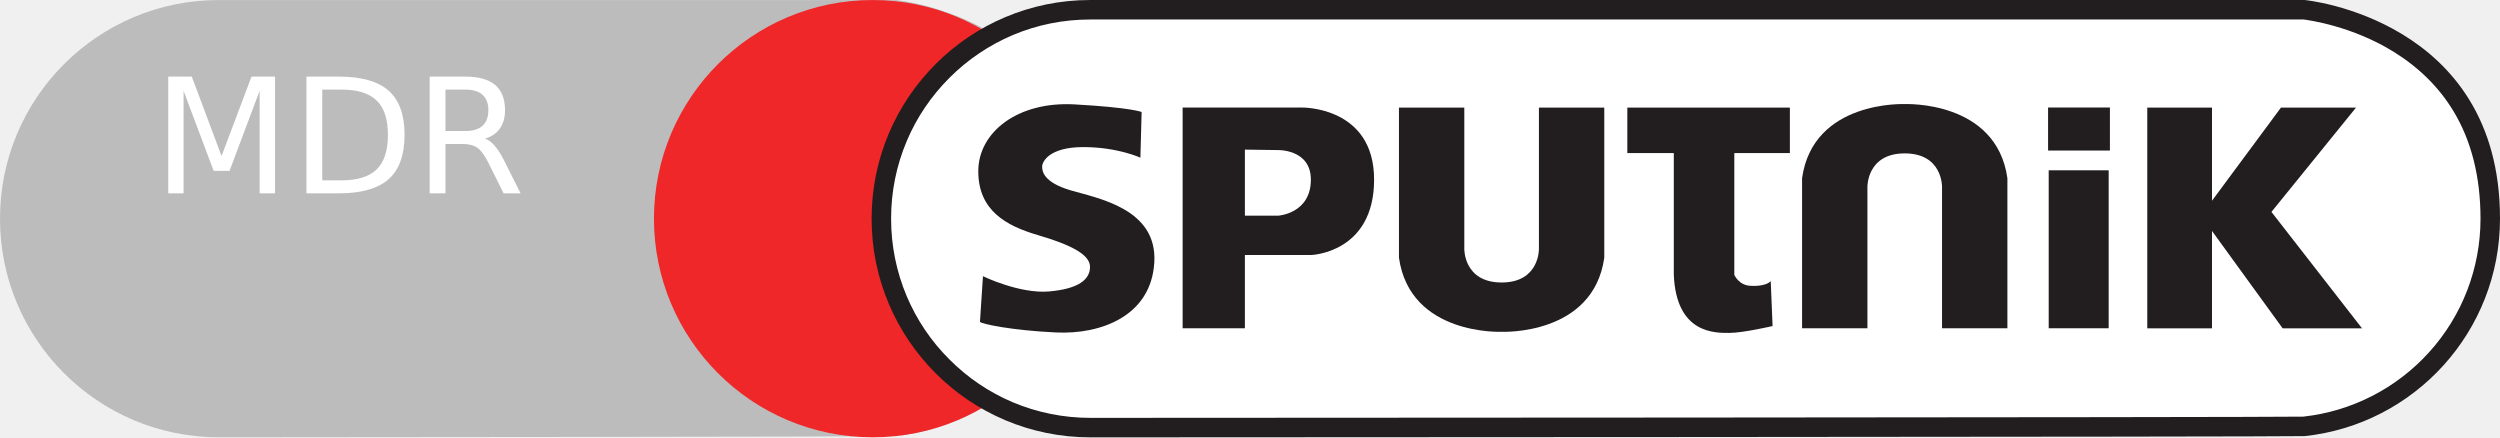
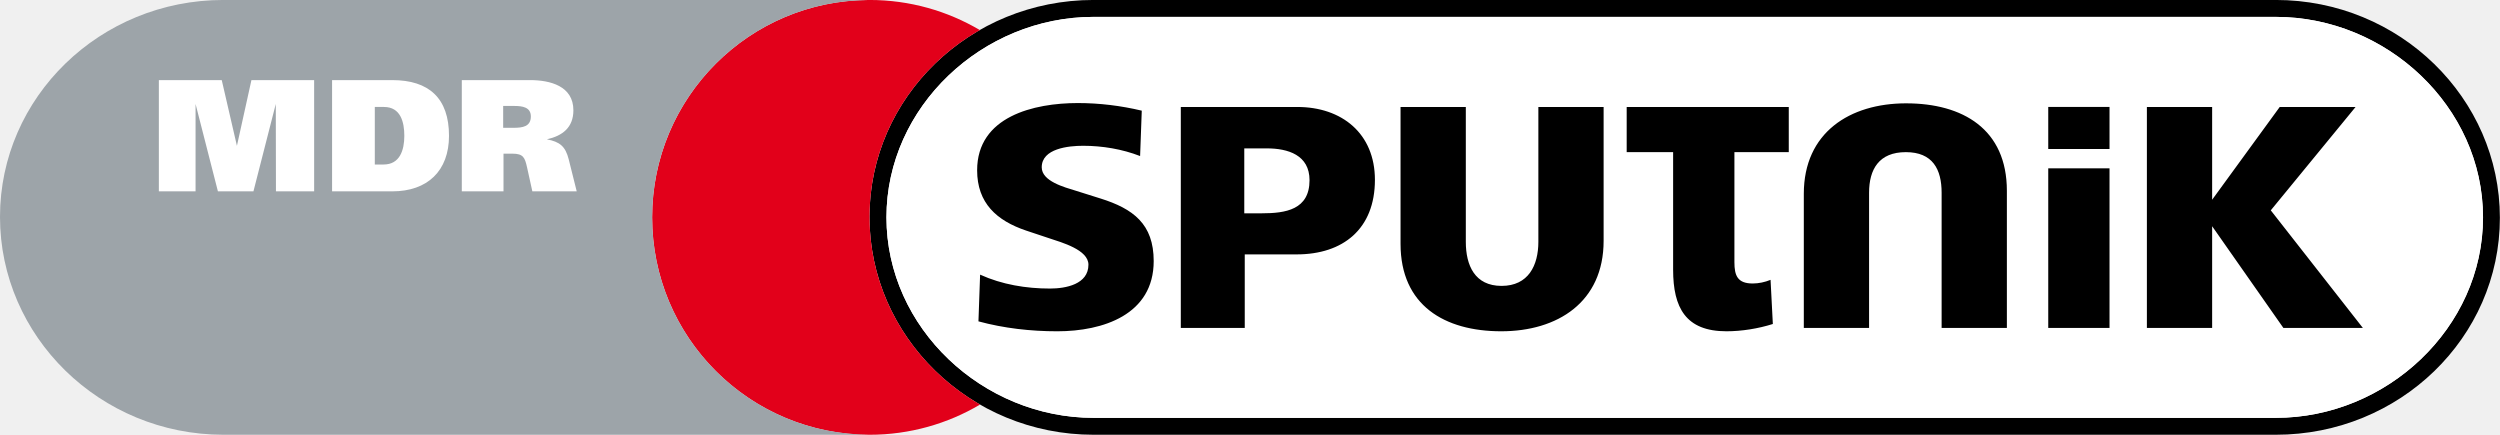
- <svg xmlns="http://www.w3.org/2000/svg" id="svg2" height="74" width="423" version="1.0">
-   <defs id="defs34" />
-   <path d="m 184.649,36.998 c 0,-33.859 -33.053,-36.992 -33.053,-36.992 l -114.588,0 C 16.579,0.006 2.4694e-5,16.57 2.4694e-5,36.998 c 0,20.429 16.579,36.992 37.007,36.992 1.328,0 113.29,-0.075 114.588,-0.209 l 0,0 C 170.174,71.812 184.649,56.099 184.649,36.998" id="path3775" style="fill:#bdbcbc;fill-rule:nonzero;stroke:none" />
-   <path d="m 184.649,36.998 c 0,20.429 -16.564,36.992 -36.992,36.992 -20.444,0 -37.007,-16.564 -37.007,-36.992 0,-20.429 16.564,-36.992 37.007,-36.992 20.429,0 36.992,16.564 36.992,36.992" id="path3779" style="fill:#ef2728;fill-rule:nonzero;stroke:none" />
-   <path d="m 184.476,1.647 c -19.489,0 -35.351,15.862 -35.351,35.351 0,19.489 15.862,35.351 35.351,35.351 2,0 202.332,-0.075 205.376,-0.209 17.922,-1.91 31.501,-17.011 31.501,-35.142 0,-31.576 -29.606,-35.157 -31.486,-35.351 l -205.391,0 z" id="path3783" style="fill:#ffffff;fill-rule:nonzero;stroke:none" />
-   <path d="m 389.604,70.508 c 0,0 0,0 0.015,0 -0.015,0 -0.015,0 -0.015,0 m 0.164,-0.015 c 0,0 0.015,0 0.015,0 0,0 -0.015,0 -0.015,0 m -205.286,0.209 c -4.551,0 -8.968,-0.895 -13.132,-2.641 -3.999,-1.701 -7.61,-4.133 -10.699,-7.237 -3.104,-3.089 -5.536,-6.7 -7.237,-10.714 -1.746,-4.148 -2.641,-8.565 -2.641,-13.117 0,-4.551 0.895,-8.953 2.641,-13.117 1.701,-4.014 4.133,-7.61 7.237,-10.714 3.089,-3.089 6.7,-5.521 10.699,-7.222 4.163,-1.761 8.58,-2.641 13.132,-2.641 l 205.286,0 c 1.059,0.134 8.207,1.134 15.191,5.432 4.298,2.656 7.715,6.029 10.147,10.043 3.059,5.044 4.596,11.177 4.596,18.22 0,8.386 -3.089,16.415 -8.7,22.607 -5.551,6.133 -13.117,9.998 -21.294,10.893 -5.82,0.134 -203.257,0.209 -205.227,0.209 M 389.947,1.6725e-5 l -205.465,0 c -20.444,0 -37.007,16.564 -37.007,36.992 0,20.444 16.564,37.007 37.007,37.007 1.328,0 204.167,-0.075 205.465,-0.209 18.578,-1.97 33.053,-17.698 33.053,-36.798 0,-33.859 -33.053,-36.992 -33.053,-36.992" id="path3787" style="fill:#221e1f;fill-rule:nonzero;stroke:none" />
-   <path d="m 399.654,55.553 -15.325,-19.697 14.31,-17.653 -12.699,0 -11.669,15.758 0,-15.758 -10.953,0 0,37.351 10.953,0 0,-16.474 11.953,16.474 13.43,0 z" id="path3791" style="fill:#221e1f;fill-rule:nonzero;stroke:none" />
-   <path style="fill:#221e1f;fill-rule:nonzero;stroke:none" id="path3793" d="m 356.996,25.472 -10.461,0 0,-7.282 10.461,0 0,7.282 z" />
-   <path style="fill:#221e1f;fill-rule:nonzero;stroke:none" id="path3795" d="m 356.787,28.815 -10.147,0 0,26.726 10.147,0 0,-26.726 z" />
-   <path d="m 302.846,25.902 0,-7.7 -27.502,0 0,7.7 7.864,0 0,20.608 c 0.418,10.028 7.058,9.819 9.386,9.819 2.343,0 7.327,-1.164 7.327,-1.164 l -0.313,-7.595 c -0.985,0.985 -3.298,0.791 -3.298,0.791 -2.059,0 -2.865,-1.85 -2.865,-1.85 l 0,-20.608 9.401,0 z" id="path3799" style="fill:#221e1f;fill-rule:nonzero;stroke:none" />
-   <path d="m 322.28,25.954 c -6.432,0 -6.312,5.685 -6.312,5.685 l 0,23.906 -11.057,0 0,-25.398 c 1.865,-13.221 17.37,-12.535 17.37,-12.535 0,0 15.504,-0.686 17.37,12.535 l 0,25.398 -11.057,0 0,-23.906 c 0,0 0.119,-5.685 -6.312,-5.685" id="path3803" style="fill:#221e1f;fill-rule:nonzero;stroke:none" />
-   <path d="m 254.075,47.798 c 6.432,0 6.312,-5.685 6.312,-5.685 l 0,-23.906 11.057,0 0,25.398 c -1.865,13.221 -17.37,12.535 -17.37,12.535 0,0 -15.504,0.686 -17.37,-12.535 l 0,-25.398 11.057,0 0,23.906 c 0,0 -0.119,5.685 6.312,5.685" id="path3807" style="fill:#221e1f;fill-rule:nonzero;stroke:none" />
-   <path d="m 216.292,36.491 -5.656,0 0,-11.177 5.372,0.075 c 0,0 5.79,-0.284 5.79,5.014 0,5.73 -5.506,6.088 -5.506,6.088 m 4.014,-18.295 -20.205,0 0,37.351 10.535,0 0,-12.4 11.237,0 c 0,0 10.625,-0.358 10.625,-12.759 0,-12.4 -12.192,-12.192 -12.192,-12.192" id="path3811" style="fill:#221e1f;fill-rule:nonzero;stroke:none" />
-   <path d="m 193.163,18.948 -0.209,7.73 c 0,0 -3.865,-1.791 -9.67,-1.791 -5.805,0 -6.954,2.507 -6.954,3.298 0,0.791 0.224,2.656 4.805,4.014 4.581,1.358 14.684,3.074 14.176,12.162 -0.507,9.103 -9.028,12.251 -16.609,11.893 -7.595,-0.358 -12.535,-1.433 -12.893,-1.791 l 0.507,-7.73 c 0,0 6.148,2.999 11.162,2.582 5.014,-0.433 6.954,-2.015 6.954,-4.163 0,-2.149 -3.447,-3.79 -8.819,-5.372 -5.357,-1.567 -10.087,-4.148 -10.087,-10.804 0,-6.655 6.73,-11.863 16.325,-11.311 9.595,0.537 11.311,1.283 11.311,1.283" id="path3815" style="fill:#221e1f;fill-rule:nonzero;stroke:none" />
-   <path d="m 28.468,12.962 3.981,0 5.039,13.438 5.066,-13.438 3.981,0 0,19.748 -2.606,0 0,-17.34 -5.092,13.544 -2.685,0 -5.092,-13.544 0,17.34 -2.592,0 0,-19.748 z" style="fill:#ffffff;fill-rule:nonzero;stroke:none" id="path3415" />
-   <path d="m 54.525,15.158 0,15.356 3.227,0 q 4.087,0 5.979,-1.852 1.905,-1.852 1.905,-5.846 0,-3.968 -1.905,-5.807 -1.891,-1.852 -5.979,-1.852 l -3.227,0 z m -2.672,-2.196 5.489,0 q 5.74,0 8.425,2.394 2.685,2.381 2.685,7.46 0,5.106 -2.698,7.5 -2.698,2.394 -8.412,2.394 l -5.489,0 0,-19.748 z" style="fill:#ffffff;fill-rule:nonzero;stroke:none" id="path3417" />
-   <path d="m 82.063,23.451 q 0.86,0.291 1.667,1.243 0.82,0.952 1.64,2.619 l 2.711,5.397 -2.87,0 -2.526,-5.066 q -0.979,-1.984 -1.905,-2.632 -0.913,-0.648 -2.5,-0.648 l -2.91,0 0,8.346 -2.672,0 0,-19.748 6.031,0 q 3.386,0 5.053,1.415 1.667,1.415 1.667,4.272 0,1.865 -0.873,3.095 -0.86,1.23 -2.513,1.706 z m -6.693,-8.293 0,7.01 3.36,0 q 1.931,0 2.91,-0.886 0.992,-0.899 0.992,-2.632 0,-1.733 -0.992,-2.606 -0.979,-0.886 -2.91,-0.886 l -3.36,0 z" style="fill:#ffffff;fill-rule:nonzero;stroke:none" id="path3419" />
+ <svg xmlns="http://www.w3.org/2000/svg" xml:space="preserve" height="104.35" viewBox="0 0 600 104.349" width="600" version="1.1">
+   <g transform="matrix(1.3333 0 0 -1.3333 -38.8 -160.26)">
+     <g>
+       <path d="m438.75-195.41h-214 1.186c-19.929 0-37.273 16.156-37.273 36.087 0 19.932 17.325 36.087 37.253 36.087h212.84c19.93 0 37.296-16.155 37.296-36.087 0-19.931-17.375-36.087-37.306-36.087zm0.015 75.218h-212.82c-22.276 0-40.333-17.498-40.333-39.044s18.058-39.218 40.333-39.218h212.81c22.276 0 40.335 17.498 40.335 39.044s-18.059 39.218-40.335 39.218" />
+       <path d="m185.62-159.24c0 14.272 7.925 26.761 19.753 33.572 0.035 0.021 0.072 0.036 0.106 0.057-5.822 3.437-12.608 5.418-19.858 5.418-21.613 0-39.131-17.519-39.131-39.131s17.518-39.131 39.131-39.131c7.267 0 14.067 1.989 19.9 5.44-11.904 6.842-19.9 19.445-19.9 33.776" fill="#e2001a" />
+       <path d="m182.73-120.31c0.327 0.024 0.661 0.023 0.988 0.039l1.534 0.079h-115.94c-22.209 0-40.212-17.498-40.212-39.044s18.004-39.218 40.212-39.218h115.94l-1.534 0.066c-20.725 0.995-37.227 18.094-37.227 39.065 0 20.638 15.978 37.533 36.239 39.014" fill="#9da4a9" />
+       <path d="m438.76-123.24h-212.84c-19.929 0-37.253-16.155-37.253-36.087 0-19.931 17.344-36.087 37.273-36.087h-1.186 214c19.93 0 37.306 16.156 37.306 36.087 0 19.932-17.366 36.087-37.296 36.087" fill="#fff" />
+     </g>
+     <path d="m227.17-155.92-4.354 1.37c-2.144 0.657-6.2 1.732-6.2 4.235 0 3.398 4.832 3.876 7.454 3.876 3.457 0 7.036-0.596 10.255-1.848l0.299 8.17c-3.756 0.893-7.631 1.37-11.507 1.37-7.873 0-18.128-2.385-18.128-12.103 0-5.904 3.517-9.065 8.824-10.854l4.114-1.371c2.324-0.774 7.097-2.087 7.097-4.77 0-3.518-4.055-4.293-6.918-4.293-4.293 0-8.646 0.714-12.582 2.504l-0.298-8.409c4.591-1.249 9.421-1.788 14.191-1.788 8.23 0 17.354 2.984 17.354 12.643 0 6.679-3.698 9.421-9.602 11.269zm35.468 16.466h-20.987v-39.772h11.51v13.237h9.361c8.345 0 14.07 4.592 14.07 13.417 0 8.348-5.96 13.118-13.953 13.118zm-6.402-19.14h-3.16v11.687h4.052c3.816 0 7.694-1.192 7.694-5.725 0-5.308-4.296-5.962-8.586-5.962zm49.777-5.135c0-4.235-1.792-7.931-6.62-7.931-4.83 0-6.439 3.696-6.439 7.931v24.276h-11.749v-24.633c0-11.091 7.933-15.744 18.128-15.744 10.137 0 18.426 5.248 18.426 16.279v24.098h-11.746zm15.898 16.145h8.359v-21.155c0-6.855 2.267-11.091 9.6-11.091 2.741 0 5.726 0.479 8.35 1.312l-0.411 7.947c-1.012-0.418-2.144-0.656-3.218-0.656-2.744 0-3.288 1.446-3.288 3.83v19.813h9.784v8.131h-29.176zm75.883 0.56h11.03v7.574h-11.03zm0-32.201h11.03v28.721h-11.03zm55.322 39.772h-13.654l-12.166-16.698v16.698h-11.746v-39.772h11.746v18.307l12.823-18.307h14.307l-16.576 21.166zm-80.897 0.655c-10.137 0-18.424-5.245-18.424-16.277v-24.15h11.748v24.329c0 4.232 1.788 7.312 6.617 7.312 4.83 0 6.441-3.08 6.441-7.312v-24.329h11.746v24.685c0 11.092-7.928 15.741-18.127 15.741" fill-rule="evenodd" />
+     <path d="m98.218-139.45h-1.651v-10.359h1.591c2.911 0 3.723 2.582 3.723 5.163 0 2.461-0.661 5.195-3.663 5.195zm23.438 0.18h-1.983v-3.934h1.863c1.619 0 3.12 0.21 3.12 2.042 0 1.682-1.53 1.892-3.001 1.892zm-36.008-15.373h-6.875l-0.029 15.733-4.024-15.733h-6.394l-4.024 15.733v-15.733h-6.606v20.026h11.319l2.732-11.829 2.612 11.829h11.288zm14.07 0h-10.842v20.026h10.839c6.576 0 10.209-3.241 10.209-10.027 0-6.305-3.873-9.998-10.209-9.998zm25.208 0-0.96 4.355c-0.389 1.71-0.661 2.431-2.612 2.431h-1.62v-6.786h-7.507v20.026h12.28c3.603 0 7.806-1.051 7.806-5.434 0-3.092-1.951-4.594-4.773-5.225 2.342-0.449 3.333-1.261 3.932-3.601l1.441-5.767h-7.985" fill-rule="evenodd" fill="#fff" />
+   </g>
</svg>
